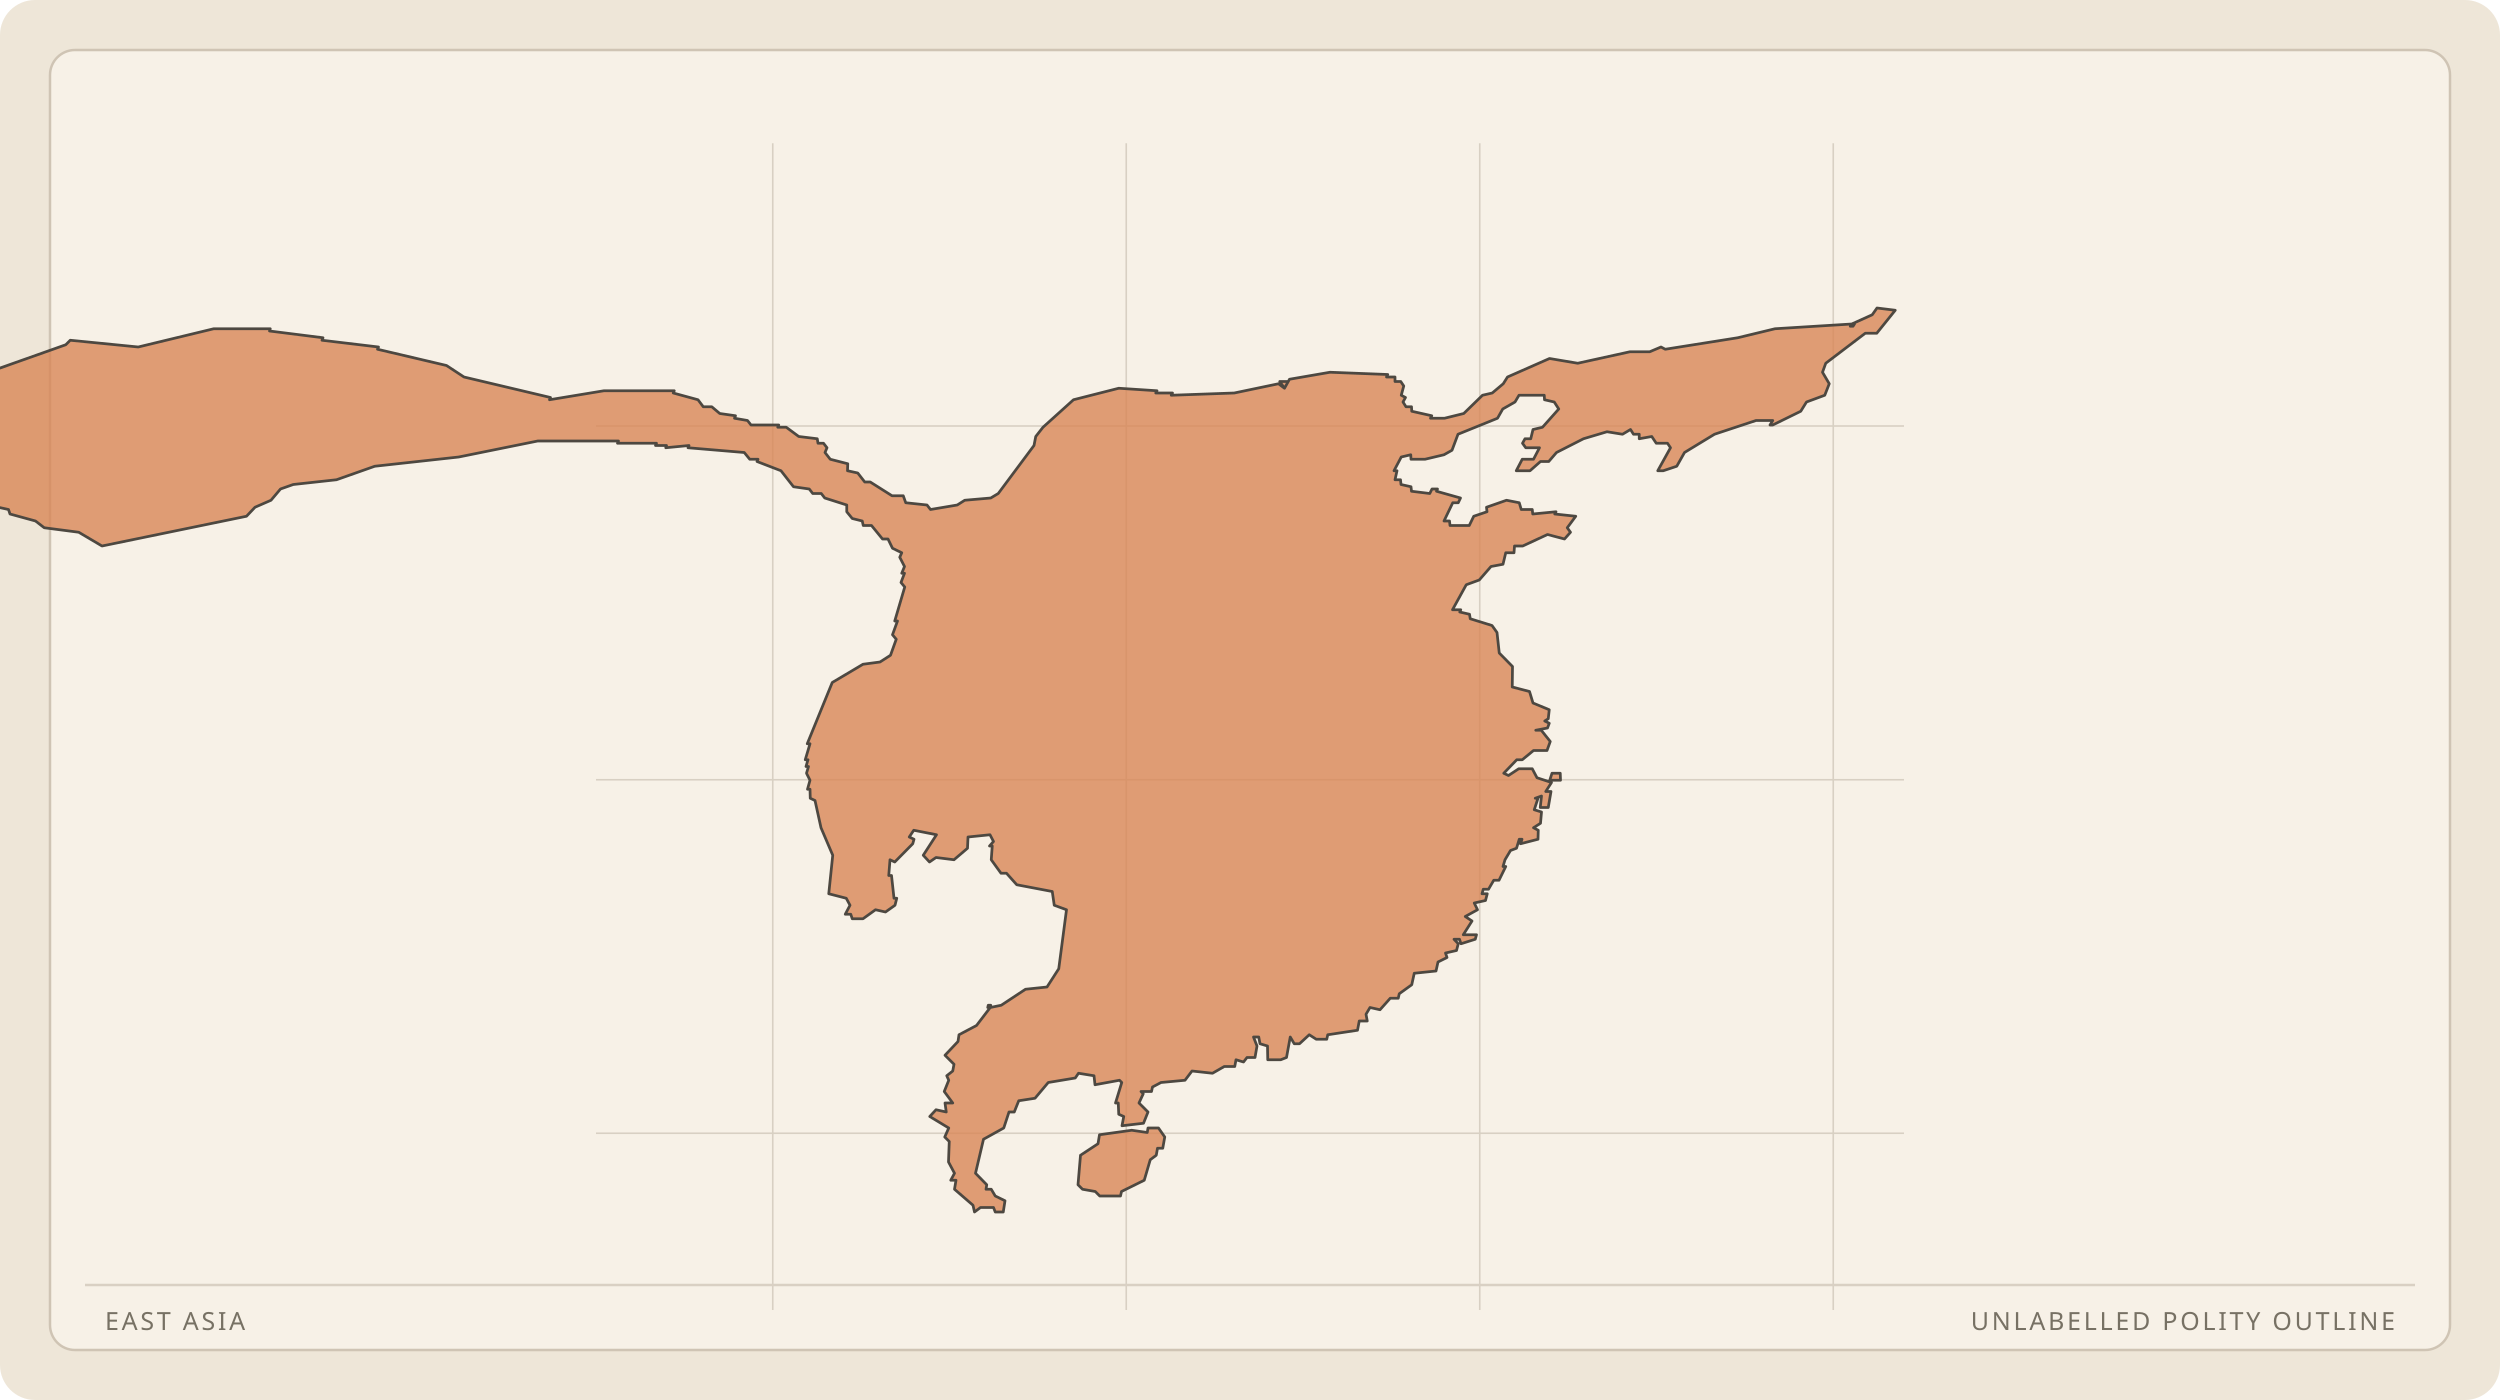
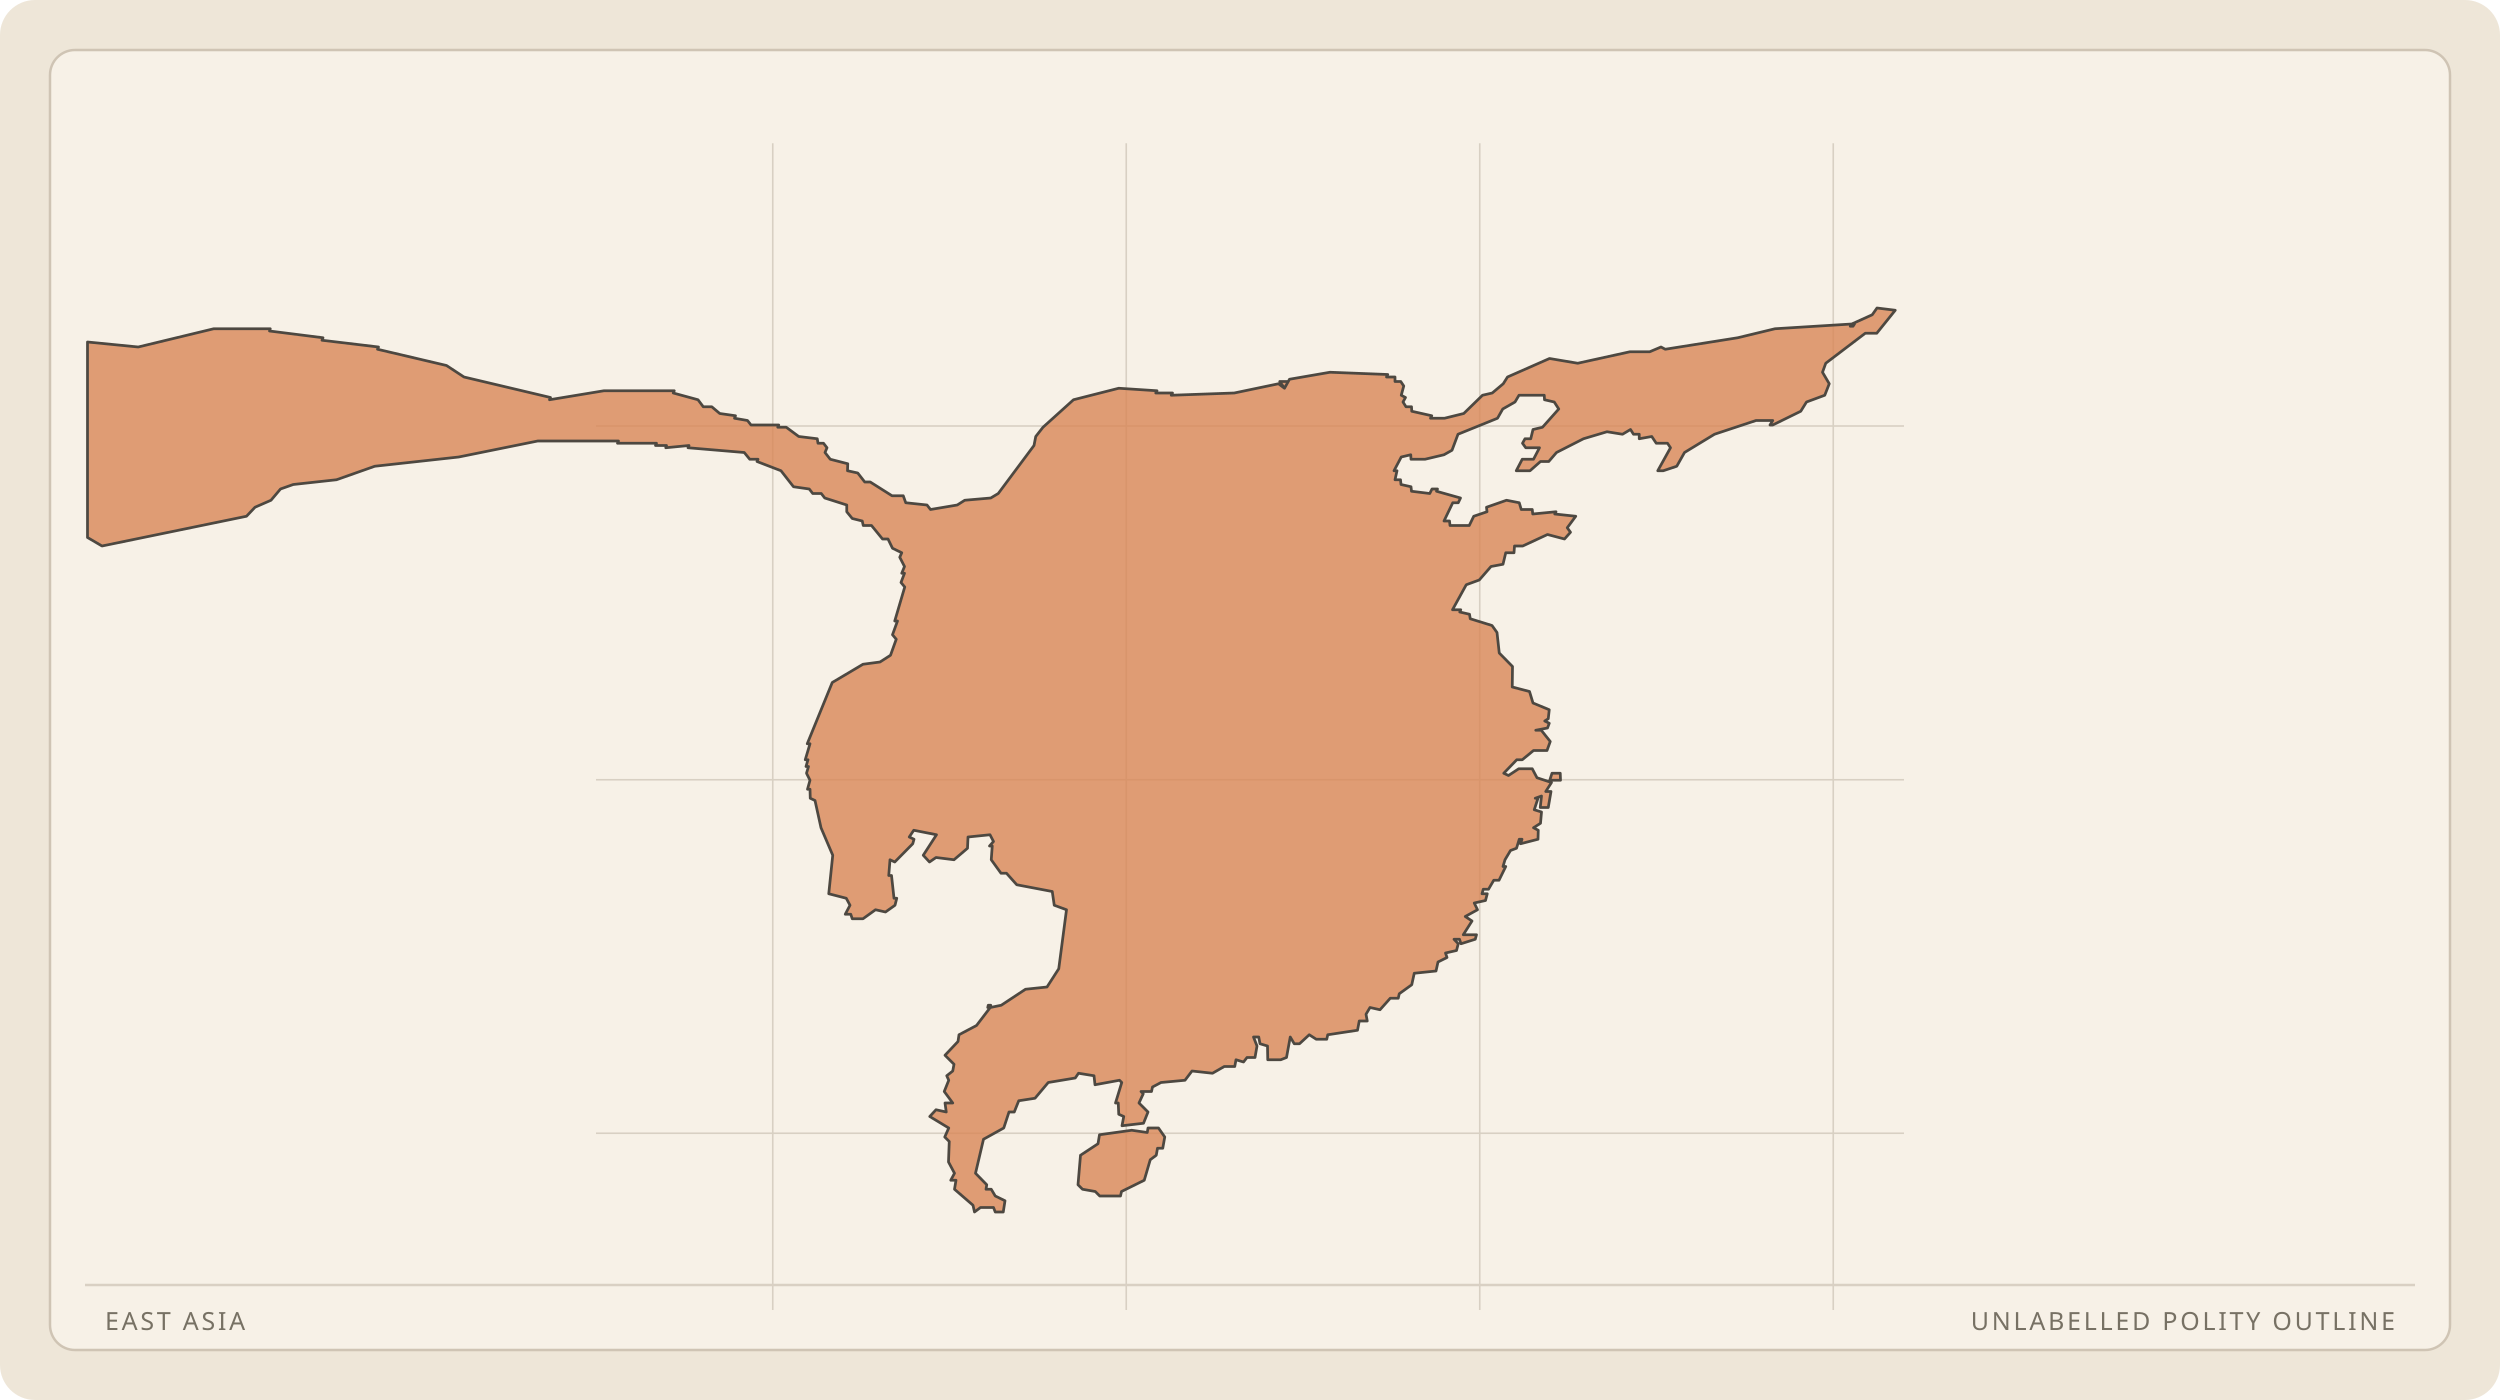
<svg xmlns="http://www.w3.org/2000/svg" viewBox="0 0 1000 560" role="img" aria-labelledby="map-title map-description">
  <rect width="1000" height="560" rx="14" fill="#eee6d8" />
  <rect x="20" y="20" width="960" height="520" rx="10" fill="#f7f1e7" stroke="#cfc4b4" stroke-width="1" />
  <path d="M309.1,524L309.1,290.7L309.1,57.3M450.5,524L450.5,290.7L450.5,57.3M591.9,524L591.9,290.7L591.9,57.3M733.3,524L733.3,290.7L733.3,57.3M238.4,453.3L273.7,453.3L309.1,453.3L344.4,453.3L379.8,453.3L415.1,453.3L450.5,453.3L485.9,453.3L521.2,453.3L556.6,453.3L591.9,453.3L627.3,453.3L662.6,453.3L698,453.3L733.3,453.3L761.6,453.3M238.4,311.9L273.7,311.9L309.1,311.9L344.4,311.9L379.8,311.9L415.1,311.9L450.5,311.9L485.9,311.9L521.2,311.9L556.6,311.9L591.9,311.9L627.3,311.9L662.6,311.9L698,311.9L733.3,311.9L761.6,311.9M238.4,170.4L273.7,170.4L309.1,170.4L344.4,170.4L379.8,170.4L415.1,170.4L450.5,170.4L485.9,170.4L521.2,170.4L556.6,170.4L591.9,170.4L627.3,170.4L662.6,170.4L698,170.4L733.3,170.4L761.6,170.4" fill="none" stroke="#d8d0c3" stroke-width="0.65" />
  <g>
-     <path d="M448.6,476.6L448.2,478.4L439.9,478.4L438.1,476.6L433,475.7L431.2,473.9L432.2,462.1L439.2,457.5L439.8,453.9L452.7,452.1L458.9,453L459.2,451.2L463.4,451.2L465.9,454.8L465.1,459.3L463,459.3L462.5,462.1L460.1,463.9L457.7,472.1ZM395.1,403L395.3,402.1L396.3,402.1L396.1,403ZM624.1,309.3L624.2,312.1L619.9,312.1L620.8,309.3ZM731.7,153.5L729.9,158.1L722.6,160.8L720.3,164.5L709.1,170L708,170L709.1,168.2L702.4,168.2L685.8,173.7L673.8,181L670.7,186.5L665.3,188.3L663.1,188.3L668.2,179.1L667,177.3L662.5,177.3L660.7,174.6L655.7,175.5L655.7,173.7L653.4,173.7L652.2,171.8L649,173.7L642.8,172.7L633.4,175.5L622.6,181L619.5,184.6L616.2,184.6L612,188.3L606.5,188.3L608.9,183.7L613.4,183.7L615.8,179.1L610.3,179.1L609,177.3L610,175.5L612.3,175.5L613.2,171.8L617,170.9L623.5,163.6L621.7,160.8L617.8,159.9L617.7,158.1L607.6,158.1L606,160.8L601.1,163.6L599,167.3L583.2,173.7L580.8,180.1L577.6,181.9L570,183.7L564.4,183.7L564.3,181.9L560.5,182.8L557.6,188.3L558.8,188.3L558,191.9L560.2,191.9L560.4,193.8L564.4,194.7L564.6,196.5L571.9,197.4L572.8,195.6L575,195.6L574.6,196.5L584.2,199.2L583.3,201.1L581.1,201.1L577.6,208.4L579.8,208.4L580,210.2L587.7,210.2L589.5,206.5L594.8,204.7L594.6,202.9L602.6,200.1L607.7,201.1L608.5,203.8L612.9,203.8L613.1,205.6L622.4,204.7L621.9,205.6L630.3,206.5L626.9,211.1L628.2,212.9L625.8,215.6L619,213.8L609.1,218.4L605.8,218.4L605.6,221.1L602.3,221.1L601.2,225.7L596.4,226.6L591.7,232L586.5,233.9L581,243.9L584.3,243.9L583.9,244.8L587.8,245.7L588.1,247.5L596.8,250.2L598.8,253L599.7,261.2L605,266.6L604.9,274.8L611.8,276.6L613.2,281.2L619.7,283.9L619.3,287.5L617.9,288.4L619.7,289.3L619,291.2L614.3,292.1L616.5,292.1L620.1,296.6L618.8,300.2L613.4,300.2L608.9,303.9L606.7,303.9L601.5,309.3L603.4,310.2L607.5,307.5L612.9,307.5L614.8,311.1L620.6,313L618.3,316.6L620.4,316.6L619.3,323L616.1,323L616.6,318.4L614.1,319.3L615.2,319.3L613.7,323.9L616.6,324.8L616.2,329.3L613.4,331.1L615.3,332.1L615.2,335.7L608.2,337.5L608.8,335.7L607.7,335.7L606.6,339.3L604.2,340.2L602,343.9L601.2,346.6L602.3,346.6L599.6,352.1L597.5,352.1L595.4,355.7L593.3,355.7L592.8,357.5L594.9,357.5L594.2,360.2L589.7,361.2L591,363.9L586.1,366.6L588.8,368.4L585.3,373.9L590.6,373.9L590.1,375.7L584.4,377.5L583.8,375.7L581.6,375.7L583.3,377.5L582.6,380.2L578.2,381.2L578.8,383L575.2,384.8L574.4,388.4L565.7,389.3L564.7,393.9L559.7,397.5L559.3,399.3L556.1,399.3L552,403.9L548,403L546.4,405.7L546.9,408.4L543.7,408.4L543,412.1L531.1,413.9L530.7,415.7L526.5,415.7L523.7,413.9L519.8,417.5L517.7,417.5L516.1,414.8L514.6,423L512.3,423.9L507.1,423.9L507,418.4L504,417.5L503.5,414.8L501.4,414.8L502.8,418.4L502,423L498.8,423L497.4,424.8L494.4,423.9L493.9,426.6L489.7,426.6L485,429.3L476.8,428.4L474,432.1L464.4,433L461,434.8L460.6,436.6L456.4,436.6L457.3,437.5L455.6,441.2L459.2,444.8L457.4,449.3L448.8,450.3L449.5,446.6L447.5,445.7L447.3,441.2L446.2,441.2L448.7,433L447.8,432.1L438,433.9L437.6,430.3L431.4,429.3L430.1,431.2L419.3,433L414,439.3L407.5,440.3L405.7,444.8L403.6,444.8L401.5,451.2L393.4,455.7L390.2,469.3L394.7,473.9L394.4,475.7L396.5,475.7L398.1,478.4L402,480.3L401.3,484.8L398.1,484.8L397.4,483L392.2,483L389.8,484.8L389.2,482.1L381.8,475.7L382.4,472.1L380.3,472.1L381.8,469.3L379.4,464.8L379.7,456.6L377.9,454.8L379.5,451.2L371.9,446.6L374.4,443.9L378.5,444.8L378,441.2L381.1,441.2L377.7,436.6L379.5,432.1L378.7,430.3L381.1,428.4L381.6,425.7L378,422.1L383.2,416.6L383.6,413.9L390.6,410.2L396.1,403L400.5,402.1L410.2,395.7L418.8,394.8L423.5,387.5L426.6,363.9L421.7,362.1L420.9,356.6L406.7,353.9L402.6,349.3L400.4,349.3L396.5,343.9L396.9,338.4L395.8,338.4L397.4,336.6L396,333.9L387.2,334.8L387,339.3L381.6,343.9L374.4,343L371.8,344.8L369.3,342.1L374.6,333.9L365.5,332.1L363.7,334.8L365.6,335.7L365.1,337.5L357.9,344.8L356,343.9L355.5,350.2L356.6,350.2L357.6,359.3L358.7,359.3L358,362.1L354.2,364.8L350.2,363.9L345.2,367.5L340.9,367.5L340.3,365.7L338.1,365.7L340,362.1L338.5,359.3L331.5,357.5L333.1,342.1L328.4,331.1L326,320.2L324.1,319.3L324,315.7L323,315.7L324,312.1L322.6,309.3L323.4,306.6L322.4,306.6L323.2,303.9L322.1,303.9L324,297.5L322.9,297.5L332.9,273L345.2,265.7L352,264.8L356.2,262.1L358.5,255.7L357,253.9L359,248.4L357.9,248.4L361.9,234.8L360.4,233L361.8,229.3L360.7,229.3L361.8,226.6L359.9,222.9L360.7,221.1L357,219.3L355.2,215.6L353,215.6L348.6,210.2L345.3,210.2L344.9,208.4L340.9,207.4L338.7,204.7L338.7,202L329.9,199.2L328.5,197.4L325.1,197.4L323.7,195.6L317.4,194.7L312.4,188.3L302.8,184.6L303.2,183.7L299.9,183.7L297.7,181L275.2,179.1L275.6,178.2L266.3,179.1L266.6,178.2L262.2,178.2L262.6,177.3L247,177.3L247.4,176.4L215.1,176.4L183.5,182.8L149.9,186.5L134.6,191.9L117.3,193.8L112.2,195.6L108.4,200.1L102,202.9L98.6,206.5L40.8,218.4L31.5,212.9L17.7,211.1L14.2,208.4L4,205.6L3.4,203.8L-0.7,202.9L-4.9,198.3L-4.3,196.5L-6.8,193.8L-9,193.8L-10.3,191L-12.5,191L-15.8,187.4L-48,180.1L-66.3,178.2L-66.9,176.4L-64.7,176.4L-61.4,166.3L-71.7,159.9L-68.2,156.3L-48,156.3L-10.1,150.8L26.3,137.9L28.1,136.1L55.3,138.8L85.5,131.5L108.1,131.5L107.8,132.4L129.2,135.1L128.8,136.1L151.4,138.8L151,139.7L178.6,146.2L185.6,150.8L220.2,159L219.8,159.9L241.6,156.3L269.7,156.3L269.3,157.2L279.2,159.9L281.3,162.7L284.7,162.7L287.9,165.4L294.2,166.3L293.8,167.3L299,168.2L300.4,170L311.5,170L311.1,170.9L314.5,170.9L319.5,174.6L326.9,175.5L327.2,177.3L329.4,177.3L330.8,179.1L330,181L332.1,183.7L339.1,185.5L339,188.3L343.1,189.2L345.9,192.8L348.1,192.8L356.8,198.3L361.3,198.3L362.3,201.1L370.8,202L372.2,203.8L382.9,202L385.9,200.1L396.3,199.2L399.3,197.4L413.6,178.2L414.3,174.6L417.2,170.9L429.4,159.9L447.5,155.3L462.8,156.3L462.3,157.2L469,157.2L468.5,158.1L493.7,157.2L511.4,153.5L513.8,155.3L515.8,151.7L532,148.9L555.1,149.8L554.6,150.8L558,150.8L558,152.6L560.3,152.6L561.5,154.4L560.5,158.1L562.2,159L561.2,160.8L562.4,162.7L564.6,162.7L564.7,164.5L572.7,166.3L572.2,167.3L577.8,167.3L585.5,165.4L593,158.1L596.9,157.2L601.3,153.5L603,150.8L619.8,143.4L631.1,145.3L652,140.7L659.9,140.7L664.4,138.8L666.1,139.7L695.1,135.1L710,131.5L740.7,129.6L748.9,125.9L750.8,123.2L758.1,124.1L750.7,133.3L746.1,133.3L730.3,145.3L729,148.9ZM740.1,130.5L741.2,130.5L741.8,129.6L740.7,129.6ZM515.3,152.6L513.8,155.3L511.9,152.6Z" fill="#d88454" fill-opacity="0.78" stroke="#4d4841" stroke-width="1.1" stroke-linejoin="round" />
+     <path d="M448.6,476.6L448.2,478.4L439.9,478.4L438.1,476.6L433,475.7L431.2,473.9L432.2,462.1L439.2,457.5L439.8,453.9L452.7,452.1L458.9,453L459.2,451.2L463.4,451.2L465.9,454.8L465.1,459.3L463,459.3L462.5,462.1L460.1,463.9L457.7,472.1ZM395.1,403L395.3,402.1L396.3,402.1L396.1,403ZM624.1,309.3L624.2,312.1L619.9,312.1L620.8,309.3ZM740.1,130.5L741.2,130.5L741.8,129.6L740.7,129.6ZM35,136.8L55.3,138.8L85.5,131.5L108.1,131.5L107.8,132.4L129.2,135.1L128.8,136.1L151.4,138.8L151,139.7L178.6,146.2L185.6,150.8L220.2,159L219.8,159.9L241.6,156.3L269.7,156.3L269.3,157.2L279.2,159.9L281.3,162.7L284.7,162.7L287.9,165.4L294.2,166.3L293.8,167.3L299,168.2L300.4,170L311.5,170L311.1,170.9L314.5,170.9L319.5,174.6L326.9,175.5L327.2,177.3L329.4,177.3L330.8,179.1L330,181L332.1,183.7L339.1,185.5L339,188.3L343.1,189.2L345.9,192.8L348.1,192.8L356.8,198.3L361.3,198.3L362.3,201.1L370.8,202L372.2,203.8L382.9,202L385.9,200.1L396.3,199.2L399.3,197.4L413.6,178.2L414.3,174.6L417.2,170.9L429.4,159.9L447.5,155.3L462.8,156.3L462.3,157.2L469,157.2L468.5,158.1L493.7,157.2L511.4,153.5L513.8,155.3L515.8,151.7L532,148.9L555.1,149.8L554.6,150.8L558,150.8L558,152.6L560.3,152.6L561.5,154.4L560.5,158.1L562.2,159L561.2,160.8L562.4,162.7L564.6,162.7L564.7,164.5L572.7,166.3L572.2,167.3L577.8,167.3L585.5,165.4L593,158.1L596.9,157.2L601.3,153.5L603,150.8L619.8,143.4L631.1,145.3L652,140.7L659.9,140.7L664.4,138.8L666.1,139.7L695.1,135.1L710,131.5L740.7,129.6L748.9,125.9L750.8,123.2L758.1,124.1L750.7,133.3L746.1,133.3L730.3,145.3L729,148.9L731.7,153.5L731.7,153.5L729.9,158.1L722.6,160.8L720.3,164.5L709.1,170L708,170L709.1,168.2L702.4,168.2L685.8,173.7L673.8,181L670.7,186.5L665.3,188.3L663.1,188.3L668.2,179.1L667,177.3L662.5,177.3L660.7,174.6L655.7,175.5L655.7,173.7L653.4,173.7L652.2,171.8L649,173.7L642.8,172.7L633.4,175.5L622.6,181L619.5,184.6L616.2,184.6L612,188.3L606.5,188.3L608.9,183.7L613.4,183.7L615.8,179.1L610.3,179.1L609,177.3L610,175.5L612.3,175.5L613.2,171.8L617,170.9L623.5,163.6L621.7,160.8L617.8,159.9L617.7,158.1L607.6,158.1L606,160.8L601.1,163.6L599,167.3L583.2,173.7L580.8,180.1L577.6,181.9L570,183.7L564.4,183.7L564.3,181.9L560.5,182.8L557.6,188.3L558.8,188.3L558,191.9L560.2,191.9L560.4,193.8L564.4,194.7L564.6,196.5L571.9,197.4L572.8,195.6L575,195.6L574.6,196.5L584.2,199.2L583.3,201.1L581.1,201.1L577.6,208.4L579.8,208.4L580,210.2L587.7,210.2L589.5,206.5L594.8,204.7L594.6,202.9L602.6,200.1L607.7,201.1L608.5,203.8L612.9,203.8L613.1,205.6L622.4,204.7L621.9,205.6L630.3,206.5L626.9,211.1L628.2,212.9L625.8,215.6L619,213.8L609.1,218.4L605.8,218.4L605.6,221.1L602.3,221.1L601.2,225.7L596.4,226.6L591.7,232L586.5,233.9L581,243.9L584.3,243.9L583.9,244.8L587.8,245.7L588.1,247.5L596.8,250.2L598.8,253L599.7,261.2L605,266.6L604.9,274.8L611.8,276.6L613.2,281.2L619.7,283.9L619.3,287.5L617.9,288.4L619.7,289.3L619,291.2L614.3,292.1L616.5,292.1L620.1,296.6L618.8,300.2L613.4,300.2L608.9,303.9L606.7,303.9L601.5,309.3L603.4,310.2L607.5,307.5L612.9,307.5L614.8,311.1L620.6,313L618.3,316.6L620.4,316.6L619.3,323L616.1,323L616.6,318.4L614.1,319.3L615.2,319.3L613.7,323.9L616.6,324.8L616.2,329.3L613.4,331.1L615.3,332.1L615.2,335.7L608.2,337.5L608.8,335.7L607.7,335.7L606.6,339.3L604.2,340.2L602,343.9L601.2,346.6L602.3,346.6L599.6,352.1L597.5,352.1L595.4,355.7L593.3,355.7L592.8,357.5L594.9,357.5L594.2,360.2L589.7,361.2L591,363.9L586.1,366.6L588.8,368.4L585.3,373.9L590.6,373.9L590.1,375.7L584.4,377.5L583.8,375.7L581.6,375.7L583.3,377.5L582.6,380.2L578.2,381.2L578.8,383L575.2,384.8L574.4,388.4L565.7,389.3L564.7,393.9L559.7,397.5L559.3,399.3L556.1,399.3L552,403.9L548,403L546.4,405.7L546.9,408.4L543.7,408.4L543,412.1L531.1,413.9L530.7,415.7L526.5,415.7L523.7,413.9L519.8,417.5L517.7,417.5L516.1,414.8L514.6,423L512.3,423.9L507.1,423.9L507,418.4L504,417.5L503.5,414.8L501.4,414.8L502.8,418.4L502,423L498.8,423L497.4,424.8L494.4,423.9L493.9,426.6L489.7,426.6L485,429.3L476.8,428.4L474,432.1L464.4,433L461,434.8L460.6,436.6L456.4,436.6L457.3,437.5L455.6,441.2L459.2,444.8L457.4,449.3L448.8,450.3L449.5,446.6L447.5,445.7L447.3,441.2L446.2,441.2L448.7,433L447.8,432.1L438,433.9L437.6,430.3L431.4,429.3L430.1,431.2L419.3,433L414,439.3L407.5,440.3L405.7,444.8L403.6,444.8L401.5,451.2L393.4,455.7L390.2,469.3L394.7,473.9L394.4,475.7L396.5,475.7L398.1,478.4L402,480.3L401.3,484.8L398.1,484.8L397.4,483L392.2,483L389.8,484.8L389.2,482.1L381.8,475.7L382.4,472.1L380.3,472.1L381.8,469.3L379.4,464.8L379.7,456.6L377.9,454.8L379.5,451.2L371.9,446.6L374.4,443.9L378.5,444.8L378,441.2L381.1,441.2L377.7,436.6L379.5,432.1L378.7,430.3L381.1,428.4L381.6,425.7L378,422.1L383.2,416.6L383.6,413.9L390.6,410.2L396.1,403L400.5,402.1L410.2,395.7L418.8,394.8L423.5,387.5L426.6,363.9L421.7,362.1L420.9,356.6L406.7,353.9L402.6,349.3L400.4,349.3L396.5,343.9L396.9,338.4L395.8,338.4L397.4,336.6L396,333.9L387.2,334.8L387,339.3L381.6,343.9L374.4,343L371.8,344.8L369.3,342.1L374.6,333.9L365.5,332.1L363.7,334.8L365.6,335.7L365.1,337.5L357.9,344.8L356,343.9L355.5,350.2L356.6,350.2L357.6,359.3L358.7,359.3L358,362.1L354.2,364.8L350.2,363.9L345.2,367.5L340.9,367.5L340.3,365.7L338.1,365.7L340,362.1L338.5,359.3L331.5,357.5L333.1,342.1L328.4,331.1L326,320.2L324.1,319.3L324,315.7L323,315.7L324,312.1L322.6,309.3L323.4,306.6L322.4,306.6L323.2,303.9L322.1,303.9L324,297.5L322.9,297.5L332.9,273L345.2,265.7L352,264.8L356.2,262.1L358.5,255.7L357,253.9L359,248.4L357.9,248.4L361.9,234.8L360.4,233L361.8,229.3L360.7,229.3L361.8,226.6L359.9,222.9L360.7,221.1L357,219.3L355.2,215.6L353,215.6L348.6,210.2L345.3,210.2L344.9,208.4L340.9,207.4L338.7,204.7L338.7,202L329.9,199.2L328.5,197.4L325.1,197.4L323.7,195.6L317.4,194.7L312.4,188.3L302.8,184.6L303.2,183.7L299.9,183.7L297.7,181L275.2,179.1L275.6,178.2L266.3,179.1L266.6,178.2L262.2,178.2L262.6,177.3L247,177.3L247.4,176.4L215.1,176.4L183.5,182.8L149.9,186.5L134.6,191.9L117.3,193.8L112.2,195.6L108.4,200.1L102,202.9L98.6,206.5L40.8,218.4L35,215L35,136.8ZM515.3,152.6L513.8,155.3L511.9,152.6Z" fill="#d88454" fill-opacity="0.78" stroke="#4d4841" stroke-width="1.1" stroke-linejoin="round" />
  </g>
  <path d="M34 514H966" stroke="#d9d0c3" stroke-width="1" />
  <text x="42" y="532" fill="#777164" font-family="system-ui, sans-serif" font-size="10" letter-spacing="1.1">EAST ASIA</text>
  <text x="958" y="532" fill="#777164" font-family="system-ui, sans-serif" font-size="10" text-anchor="end" letter-spacing="1.1">UNLABELLED POLITY OUTLINE</text>
</svg>
